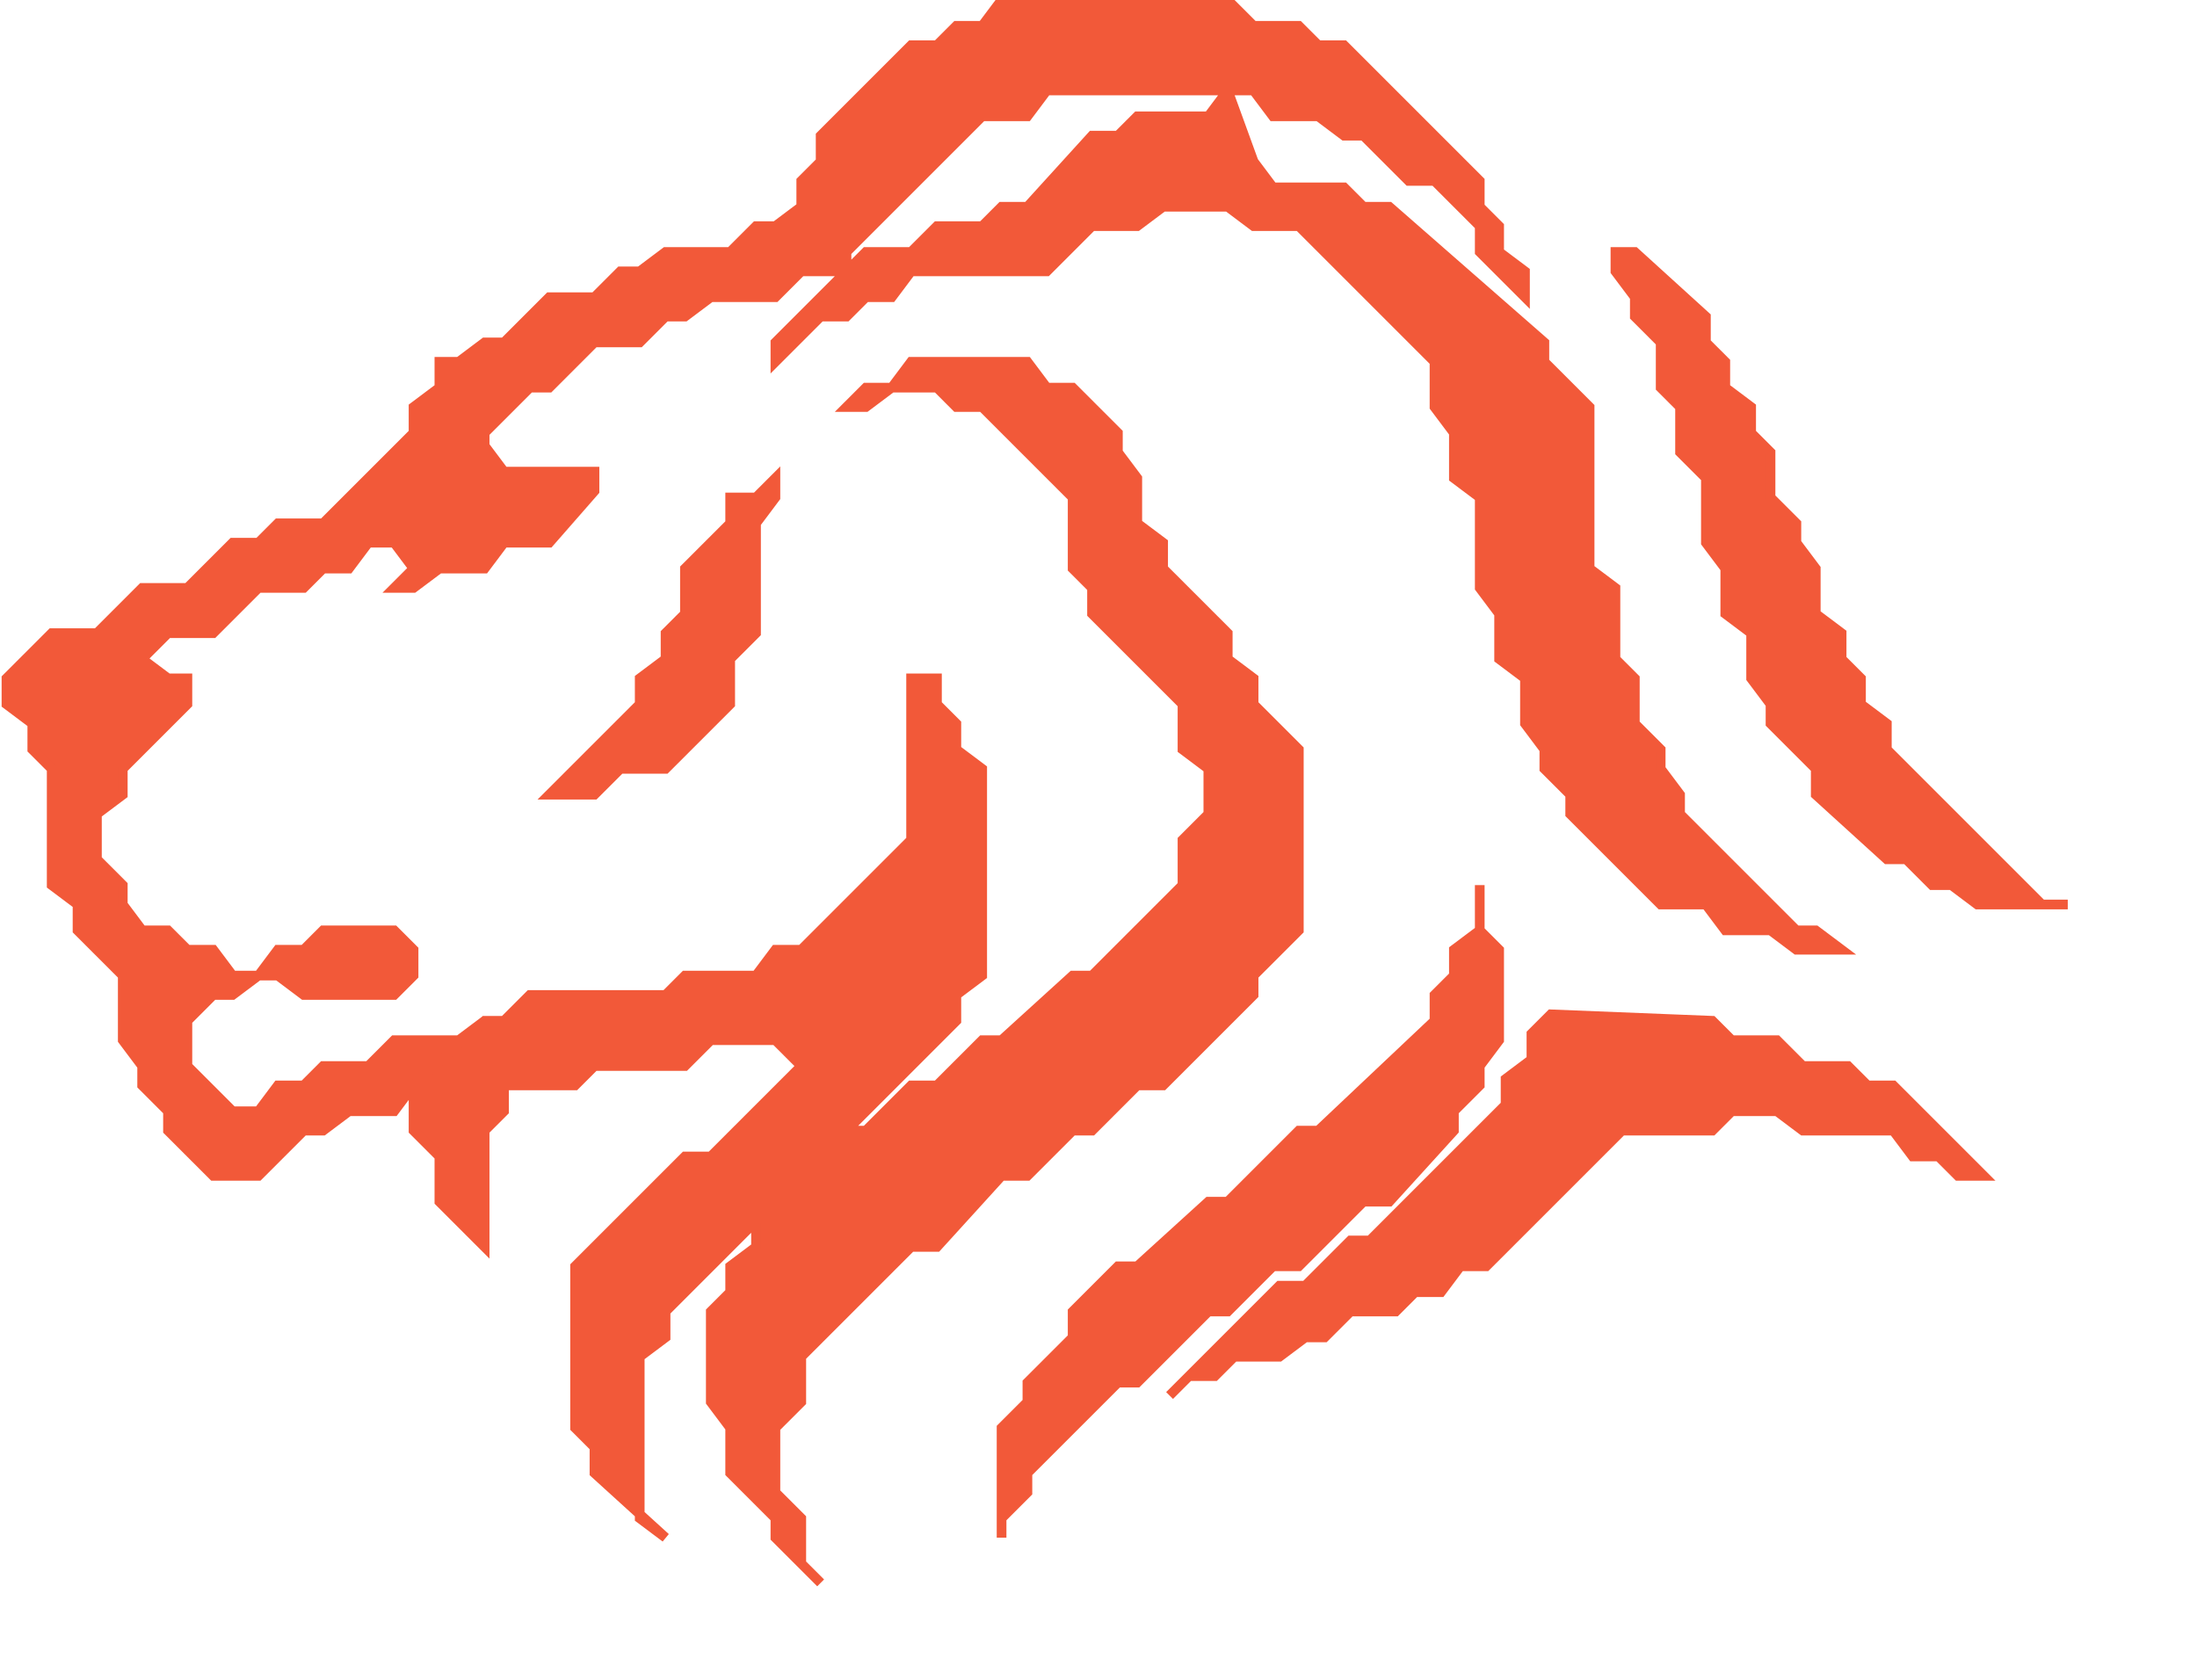
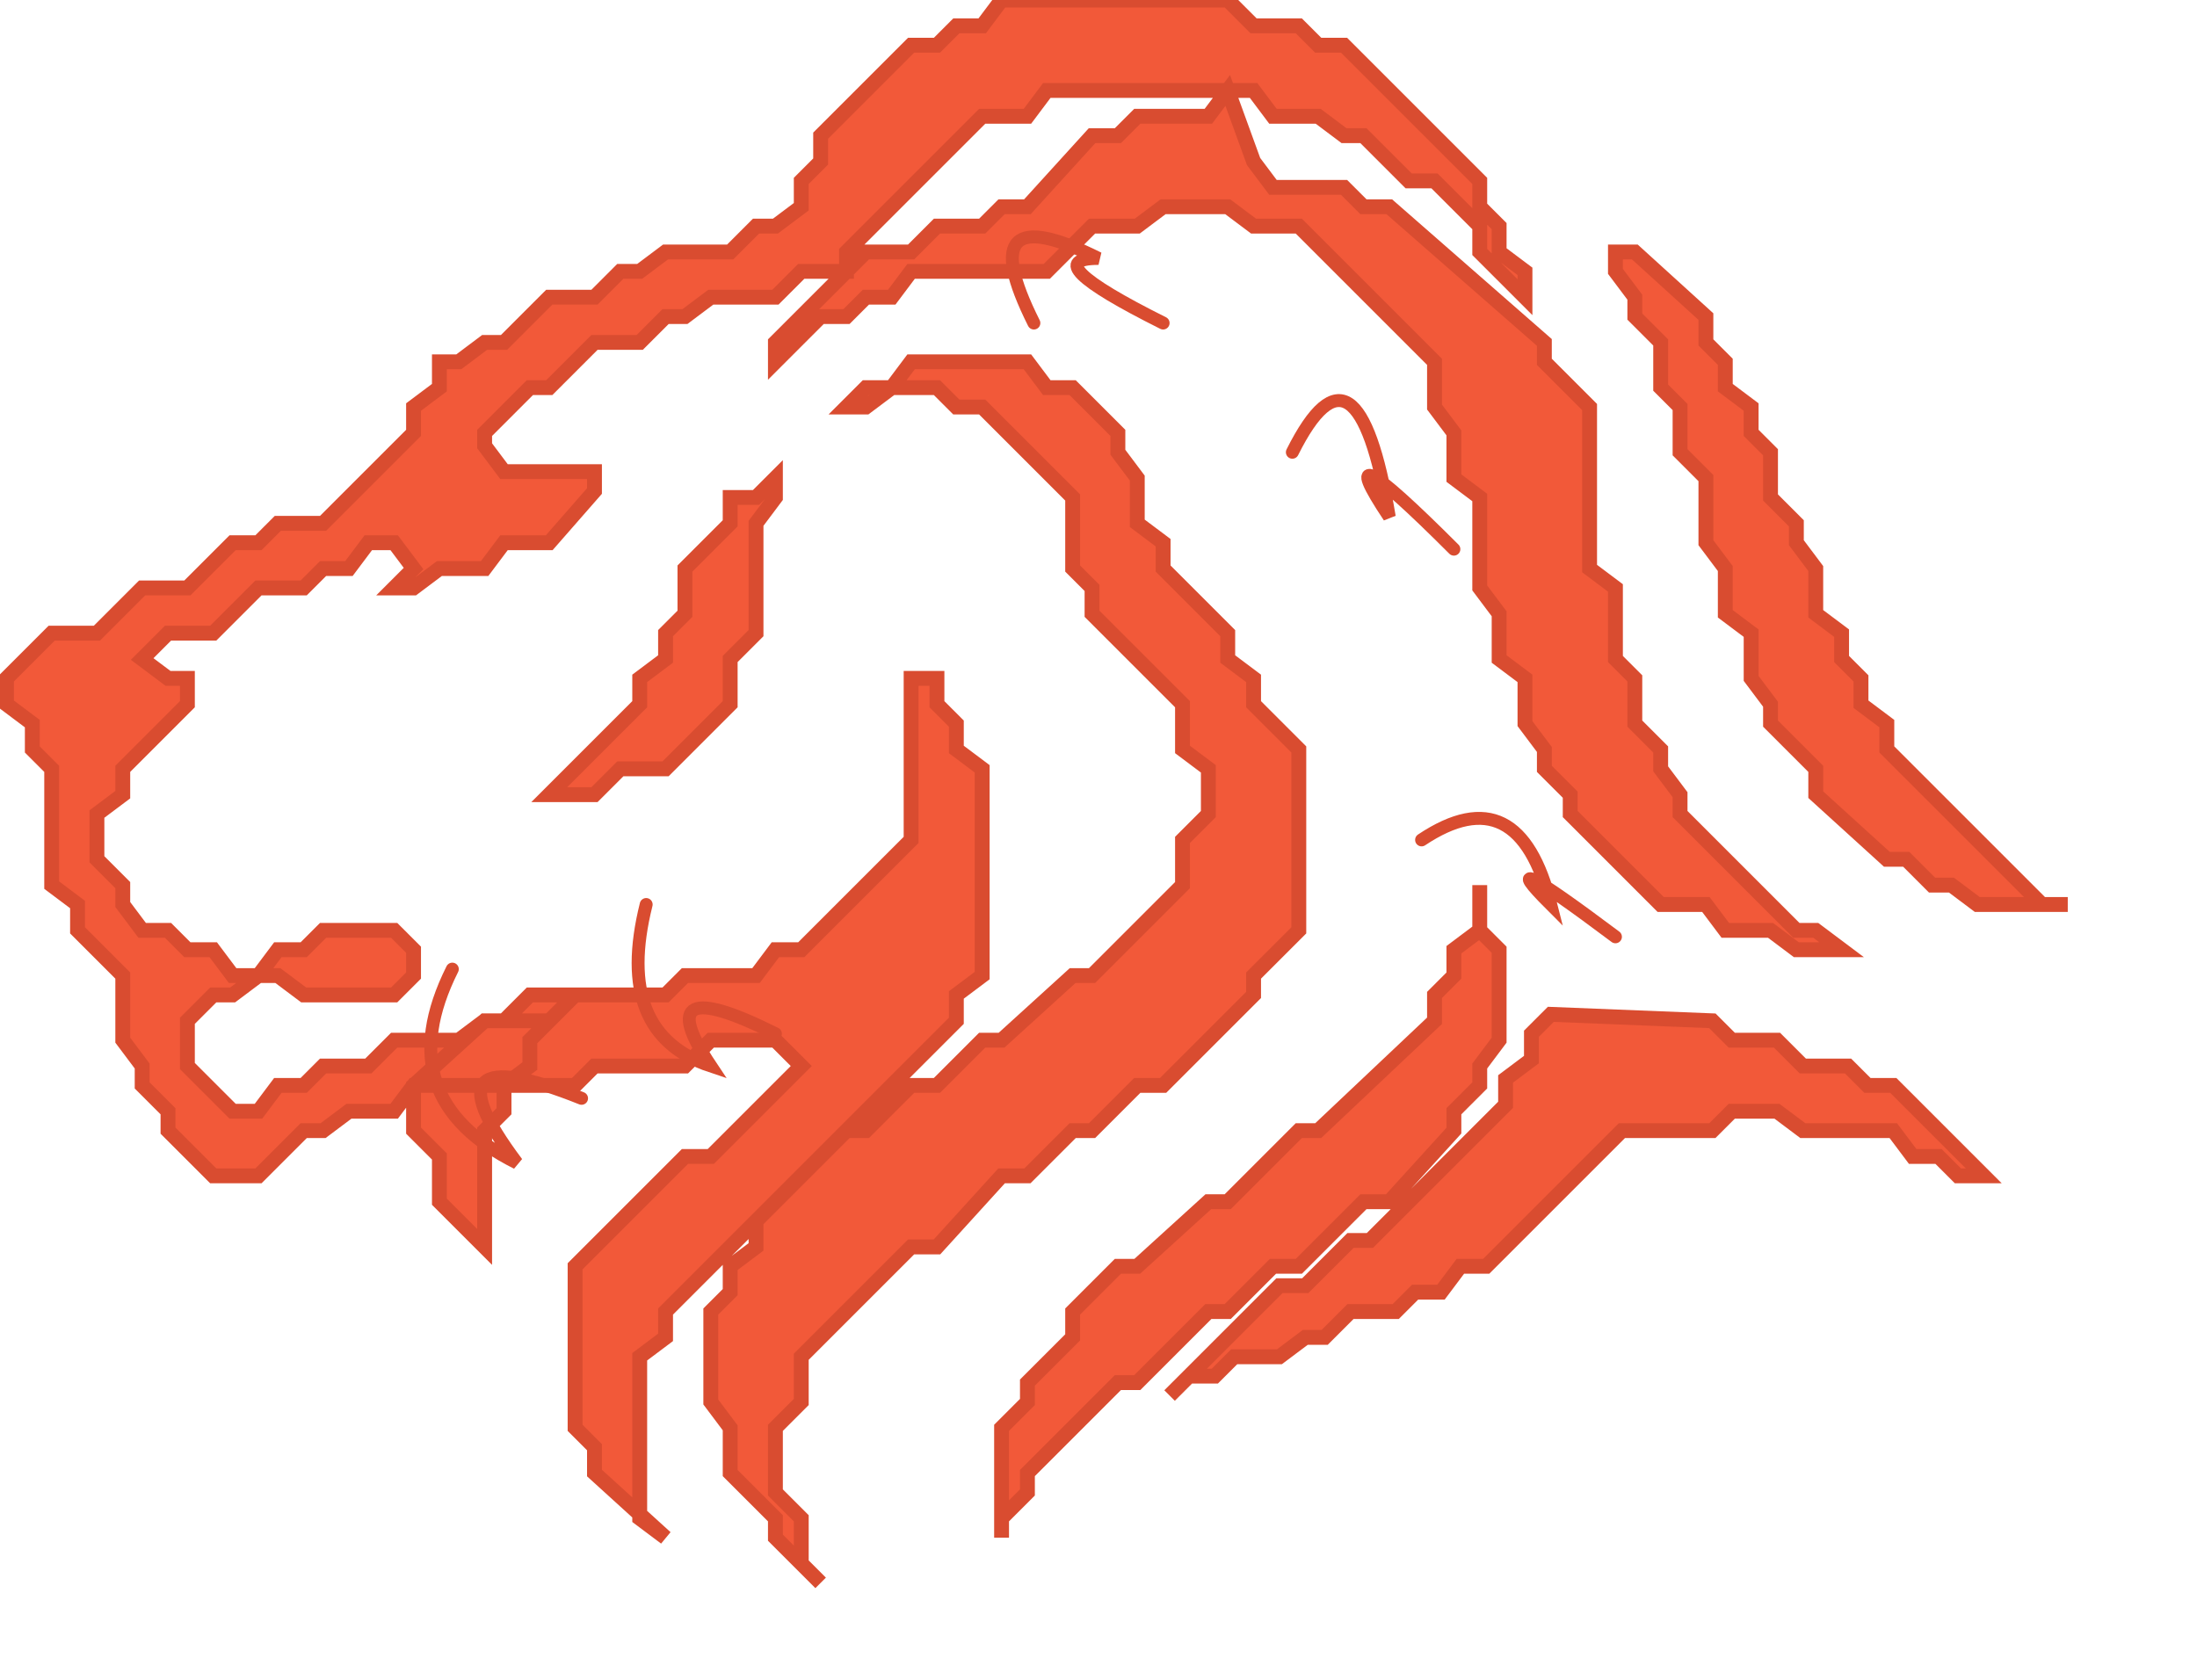
<svg xmlns="http://www.w3.org/2000/svg" viewBox="-40 -10 340 260" version="1.1">
-   <path d="M 200,150      M 200,147 L 197,150 L 197,154 L 193,157 L 193,161 L 172,182 L 169,182 L 162,189 L 158,189 L 141,206 L 144,203 L 148,203 L 151,200 L 158,200 L 162,197 L 165,197 L 169,193 L 176,193 L 179,190 L 183,190 L 186,186 L 190,186 L 211,165 L 225,165 L 228,162 L 235,162 L 239,165 L 253,165 L 256,169 L 260,169 L 263,172 L 267,172 L 253,158 L 249,158 L 246,155 L 239,155 L 235,151 L 228,151 L 225,148 Z     M 42,144 L 38,148 L 35,148 L 24,158 L 24,165 L 28,169 L 28,176 L 35,183 L 35,165 L 38,162 L 38,158 L 42,155 L 42,151 L 49,144 Z     M 189,127 L 189,134 L 185,137 L 185,141 L 182,144 L 182,148 L 164,165 L 161,165 L 150,176 L 147,176 L 136,186 L 133,186 L 126,193 L 126,197 L 119,204 L 119,207 L 115,211 L 115,228 L 115,225 L 119,221 L 119,218 L 133,204 L 136,204 L 147,193 L 150,193 L 157,186 L 161,186 L 171,176 L 175,176 L 185,165 L 185,162 L 189,158 L 189,155 L 192,151 L 192,137 L 189,134 Z     M 80,64 L 77,67 L 73,67 L 73,71 L 66,78 L 66,85 L 63,88 L 63,92 L 59,95 L 59,99 L 45,113 L 52,113 L 56,109 L 63,109 L 73,99 L 73,92 L 77,88 L 77,71 L 80,67 Z     M 101,46 L 98,50 L 94,50 L 91,53 L 94,53 L 98,50 L 105,50 L 108,53 L 112,53 L 126,67 L 126,78 L 129,81 L 129,85 L 143,99 L 143,106 L 147,109 L 147,116 L 143,120 L 143,127 L 129,141 L 126,141 L 115,151 L 112,151 L 105,158 L 101,158 L 94,165 L 91,165 L 77,179 L 77,183 L 73,186 L 73,190 L 70,193 L 70,207 L 73,211 L 73,218 L 80,225 L 80,228 L 87,235 L 84,232 L 84,225 L 80,221 L 80,211 L 84,207 L 84,200 L 101,183 L 105,183 L 115,172 L 119,172 L 126,165 L 129,165 L 136,158 L 140,158 L 154,144 L 154,141 L 161,134 L 161,106 L 154,99 L 154,95 L 150,92 L 150,88 L 140,78 L 140,74 L 136,71 L 136,64 L 133,60 L 133,57 L 126,50 L 122,50 L 119,46 Z     M 210,29 L 210,32 L 213,36 L 213,39 L 217,43 L 217,50 L 220,53 L 220,60 L 224,64 L 224,74 L 227,78 L 227,85 L 231,88 L 231,95 L 234,99 L 234,102 L 241,109 L 241,113 L 252,123 L 255,123 L 259,127 L 262,127 L 266,130 L 280,130 L 276,130 L 252,106 L 252,102 L 248,99 L 248,95 L 245,92 L 245,88 L 241,85 L 241,78 L 238,74 L 238,71 L 234,67 L 234,60 L 231,57 L 231,53 L 227,50 L 227,46 L 224,43 L 224,39 L 213,29 Z     M 150,4 L 147,8 L 136,8 L 133,11 L 129,11 L 119,22 L 115,22 L 112,25 L 105,25 L 101,29 L 94,29 L 80,43 L 80,46 L 87,39 L 91,39 L 94,36 L 98,36 L 101,32 L 122,32 L 129,25 L 136,25 L 140,22 L 150,22 L 154,25 L 161,25 L 182,46 L 182,53 L 185,57 L 185,64 L 189,67 L 189,81 L 192,85 L 192,92 L 196,95 L 196,102 L 199,106 L 199,109 L 203,113 L 203,116 L 217,130 L 224,130 L 227,134 L 234,134 L 238,137 L 245,137 L 241,134 L 238,134 L 220,116 L 220,113 L 217,109 L 217,106 L 213,102 L 213,95 L 210,92 L 210,81 L 206,78 L 206,53 L 199,46 L 199,43 L 175,22 L 171,22 L 168,19 L 157,19 L 154,15 Z     M 115,-10 L 112,-6 L 108,-6 L 105,-3 L 101,-3 L 87,11 L 87,15 L 84,18 L 84,22 L 80,25 L 77,25 L 73,29 L 63,29 L 59,32 L 56,32 L 52,36 L 45,36 L 38,43 L 35,43 L 31,46 L 28,46 L 28,50 L 24,53 L 24,57 L 10,71 L 3,71 L 0,74 L -4,74 L -11,81 L -18,81 L -25,88 L -32,88 L -39,95 L -39,99 L -35,102 L -35,106 L -32,109 L -32,127 L -28,130 L -28,134 L -21,141 L -21,151 L -18,155 L -18,158 L -14,162 L -14,165 L -7,172 L 0,172 L 7,165 L 10,165 L 14,162 L 21,162 L 24,158 L 49,158 L 52,155 L 66,155 L 70,151 L 80,151 L 84,155 L 70,169 L 66,169 L 49,186 L 49,211 L 52,214 L 52,218 L 63,228 L 59,225 L 59,200 L 63,197 L 63,193 L 108,148 L 108,144 L 112,141 L 112,109 L 108,106 L 108,102 L 105,99 L 105,95 L 101,95 L 101,120 L 84,137 L 80,137 L 77,141 L 66,141 L 63,144 L 49,144 L 45,148 L 35,148 L 31,151 L 21,151 L 17,155 L 10,155 L 7,158 L 3,158 L 0,162 L -4,162 L -11,155 L -11,148 L -7,144 L -4,144 L 0,141 L 3,141 L 7,144 L 21,144 L 24,141 L 24,137 L 21,134 L 10,134 L 7,137 L 3,137 L 0,141 L -4,141 L -7,137 L -11,137 L -14,134 L -18,134 L -21,130 L -21,127 L -25,123 L -25,116 L -21,113 L -21,109 L -11,99 L -11,95 L -14,95 L -18,92 L -14,88 L -7,88 L 0,81 L 7,81 L 10,78 L 14,78 L 17,74 L 21,74 L 24,78 L 21,81 L 24,81 L 28,78 L 35,78 L 38,74 L 45,74 L 52,66 L 52,63 L 38,63 L 35,59 L 35,57 L 42,50 L 45,50 L 52,43 L 59,43 L 63,39 L 66,39 L 70,36 L 80,36 L 84,32 L 91,32 L 91,29 L 112,8 L 119,8 L 122,4 L 154,4 L 157,8 L 164,8 L 168,11 L 171,11 L 178,18 L 182,18 L 189,25 L 189,29 L 196,36 L 196,32 L 192,29 L 192,25 L 189,22 L 189,18 L 168,-3 L 164,-3 L 161,-6 L 154,-6 L 150,-10 Z" fill="#f25939" stroke="#f25939" stroke-width="1.5" />
+   <path d="M 200,150      M 200,147 L 197,150 L 197,154 L 193,157 L 193,161 L 172,182 L 169,182 L 162,189 L 158,189 L 141,206 L 144,203 L 148,203 L 151,200 L 158,200 L 162,197 L 165,197 L 169,193 L 176,193 L 179,190 L 183,190 L 186,186 L 190,186 L 211,165 L 225,165 L 228,162 L 235,162 L 239,165 L 253,165 L 256,169 L 260,169 L 263,172 L 267,172 L 253,158 L 249,158 L 246,155 L 239,155 L 235,151 L 228,151 L 225,148 Z     M 42,144 L 38,148 L 35,148 L 24,158 L 24,165 L 28,169 L 28,176 L 35,183 L 35,165 L 38,162 L 38,158 L 42,155 L 42,151 L 49,144 Z     M 189,127 L 189,134 L 185,137 L 185,141 L 182,144 L 182,148 L 164,165 L 161,165 L 150,176 L 147,176 L 136,186 L 133,186 L 126,193 L 126,197 L 119,204 L 119,207 L 115,211 L 115,228 L 115,225 L 119,221 L 119,218 L 133,204 L 136,204 L 147,193 L 150,193 L 157,186 L 161,186 L 171,176 L 175,176 L 185,165 L 185,162 L 189,158 L 189,155 L 192,151 L 192,137 L 189,134 Z     M 80,64 L 77,67 L 73,67 L 73,71 L 66,78 L 66,85 L 63,88 L 63,92 L 59,95 L 59,99 L 45,113 L 52,113 L 56,109 L 63,109 L 73,99 L 73,92 L 77,88 L 77,71 L 80,67 Z     M 101,46 L 98,50 L 94,50 L 91,53 L 94,53 L 98,50 L 105,50 L 108,53 L 112,53 L 126,67 L 126,78 L 129,81 L 129,85 L 143,99 L 143,106 L 147,109 L 147,116 L 143,120 L 143,127 L 129,141 L 126,141 L 115,151 L 112,151 L 105,158 L 101,158 L 94,165 L 91,165 L 77,179 L 77,183 L 73,186 L 73,190 L 70,193 L 70,207 L 73,211 L 73,218 L 80,225 L 80,228 L 87,235 L 84,232 L 84,225 L 80,221 L 80,211 L 84,207 L 84,200 L 101,183 L 105,183 L 115,172 L 119,172 L 126,165 L 129,165 L 136,158 L 140,158 L 154,144 L 154,141 L 161,134 L 161,106 L 154,99 L 154,95 L 150,92 L 150,88 L 140,78 L 140,74 L 136,71 L 136,64 L 133,60 L 133,57 L 126,50 L 122,50 L 119,46 Z     M 210,29 L 210,32 L 213,36 L 213,39 L 217,43 L 217,50 L 220,53 L 220,60 L 224,64 L 224,74 L 227,78 L 227,85 L 231,88 L 231,95 L 234,99 L 234,102 L 241,109 L 241,113 L 252,123 L 255,123 L 259,127 L 262,127 L 266,130 L 280,130 L 276,130 L 252,106 L 252,102 L 248,99 L 248,95 L 245,92 L 245,88 L 241,85 L 241,78 L 238,74 L 238,71 L 234,67 L 234,60 L 231,57 L 231,53 L 227,50 L 227,46 L 224,43 L 224,39 L 213,29 Z     M 150,4 L 147,8 L 136,8 L 133,11 L 129,11 L 119,22 L 115,22 L 112,25 L 105,25 L 101,29 L 94,29 L 80,43 L 80,46 L 87,39 L 91,39 L 94,36 L 98,36 L 101,32 L 122,32 L 129,25 L 136,25 L 140,22 L 150,22 L 154,25 L 161,25 L 182,46 L 182,53 L 185,57 L 185,64 L 189,67 L 189,81 L 192,85 L 192,92 L 196,95 L 196,102 L 199,106 L 199,109 L 203,113 L 203,116 L 217,130 L 224,130 L 227,134 L 234,134 L 238,137 L 245,137 L 241,134 L 238,134 L 220,116 L 220,113 L 217,109 L 217,106 L 213,102 L 213,95 L 210,92 L 210,81 L 206,78 L 206,53 L 199,46 L 199,43 L 175,22 L 171,22 L 168,19 L 157,19 L 154,15 Z     M 115,-10 L 112,-6 L 108,-6 L 105,-3 L 101,-3 L 87,11 L 87,15 L 84,18 L 84,22 L 80,25 L 77,25 L 73,29 L 63,29 L 59,32 L 56,32 L 52,36 L 45,36 L 38,43 L 35,43 L 31,46 L 28,46 L 28,50 L 24,53 L 24,57 L 10,71 L 3,71 L 0,74 L -4,74 L -11,81 L -18,81 L -25,88 L -32,88 L -39,95 L -39,99 L -35,102 L -35,106 L -32,109 L -32,127 L -28,130 L -28,134 L -21,141 L -21,151 L -18,155 L -18,158 L -14,162 L -14,165 L -7,172 L 0,172 L 7,165 L 10,165 L 14,162 L 21,162 L 24,158 L 49,158 L 52,155 L 66,155 L 70,151 L 80,151 L 84,155 L 70,169 L 66,169 L 49,186 L 49,211 L 52,214 L 52,218 L 63,228 L 59,225 L 59,200 L 63,197 L 63,193 L 108,148 L 108,144 L 112,141 L 112,109 L 108,106 L 108,102 L 105,99 L 105,95 L 101,95 L 101,120 L 84,137 L 80,137 L 77,141 L 66,141 L 63,144 L 49,144 L 45,148 L 35,148 L 31,151 L 21,151 L 17,155 L 10,155 L 7,158 L 3,158 L 0,162 L -4,162 L -11,155 L -11,148 L -7,144 L -4,144 L 0,141 L 3,141 L 7,144 L 21,144 L 24,141 L 24,137 L 21,134 L 10,134 L 7,137 L 3,137 L 0,141 L -4,141 L -7,137 L -11,137 L -14,134 L -18,134 L -21,130 L -21,127 L -25,123 L -25,116 L -21,113 L -21,109 L -11,99 L -11,95 L -14,95 L -18,92 L -14,88 L -7,88 L 0,81 L 7,81 L 10,78 L 14,78 L 17,74 L 21,74 L 24,78 L 21,81 L 24,81 L 28,78 L 35,78 L 38,74 L 45,74 L 52,66 L 52,63 L 38,63 L 35,59 L 35,57 L 42,50 L 45,50 L 52,43 L 59,43 L 63,39 L 66,39 L 70,36 L 80,36 L 84,32 L 91,32 L 91,29 L 112,8 L 119,8 L 122,4 L 154,4 L 157,8 L 164,8 L 168,11 L 171,11 L 178,18 L 182,18 L 189,25 L 189,29 L 196,36 L 196,32 L 192,29 L 192,25 L 189,22 L 189,18 L 168,-3 L 164,-3 L 161,-6 L 154,-6 L 150,-10 Z" fill="#f25939" stroke="#d94c30" stroke-width="2.3" />
+   <path d="M 30,140 Q 20,160 40,170 Q 25,150 50,160" fill="none" stroke="#d94c30" stroke-width="2" stroke-linecap="round" />
+   <path d="M 60,130 Q 55,150 70,155 Q 60,140 80,150" fill="none" stroke="#d94c30" stroke-width="2" stroke-linecap="round" />
+   <path d="M 180,120 Q 195,110 200,130 Q 190,120 210,135" fill="none" stroke="#d94c30" stroke-width="2" stroke-linecap="round" />
+   <path d="M 120,40 Q 110,20 130,30 Q 120,30 140,40" fill="none" stroke="#d94c30" stroke-width="2" stroke-linecap="round" />
+   <path d="M 160,60 Q 170,40 175,70 Q 165,55 185,75" fill="none" stroke="#d94c30" stroke-width="2" stroke-linecap="round" />
</svg>
